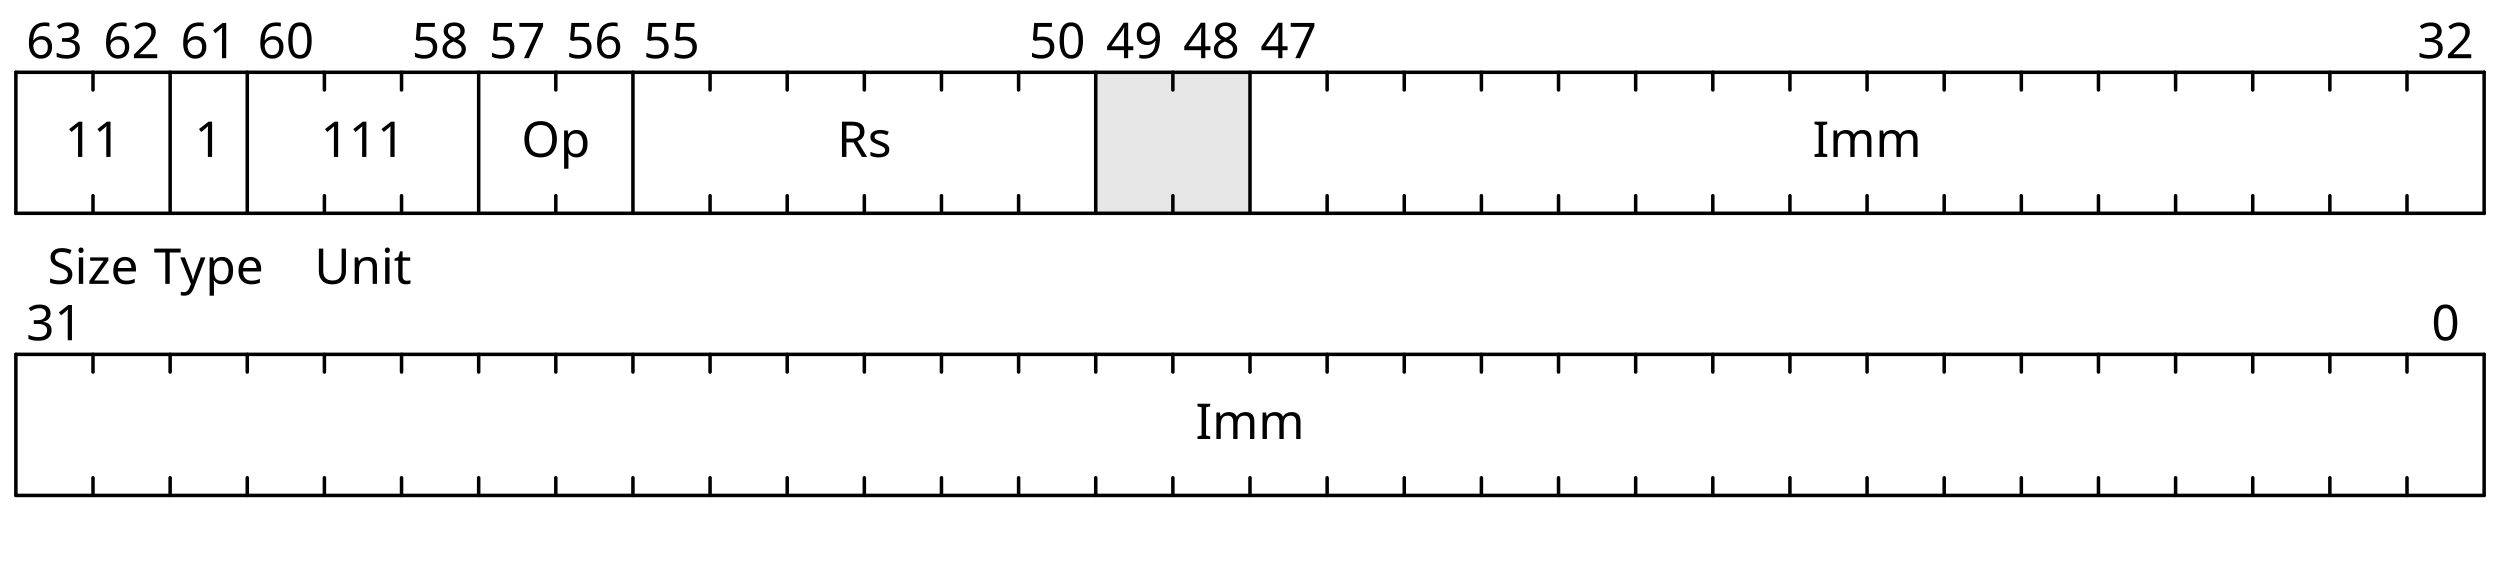
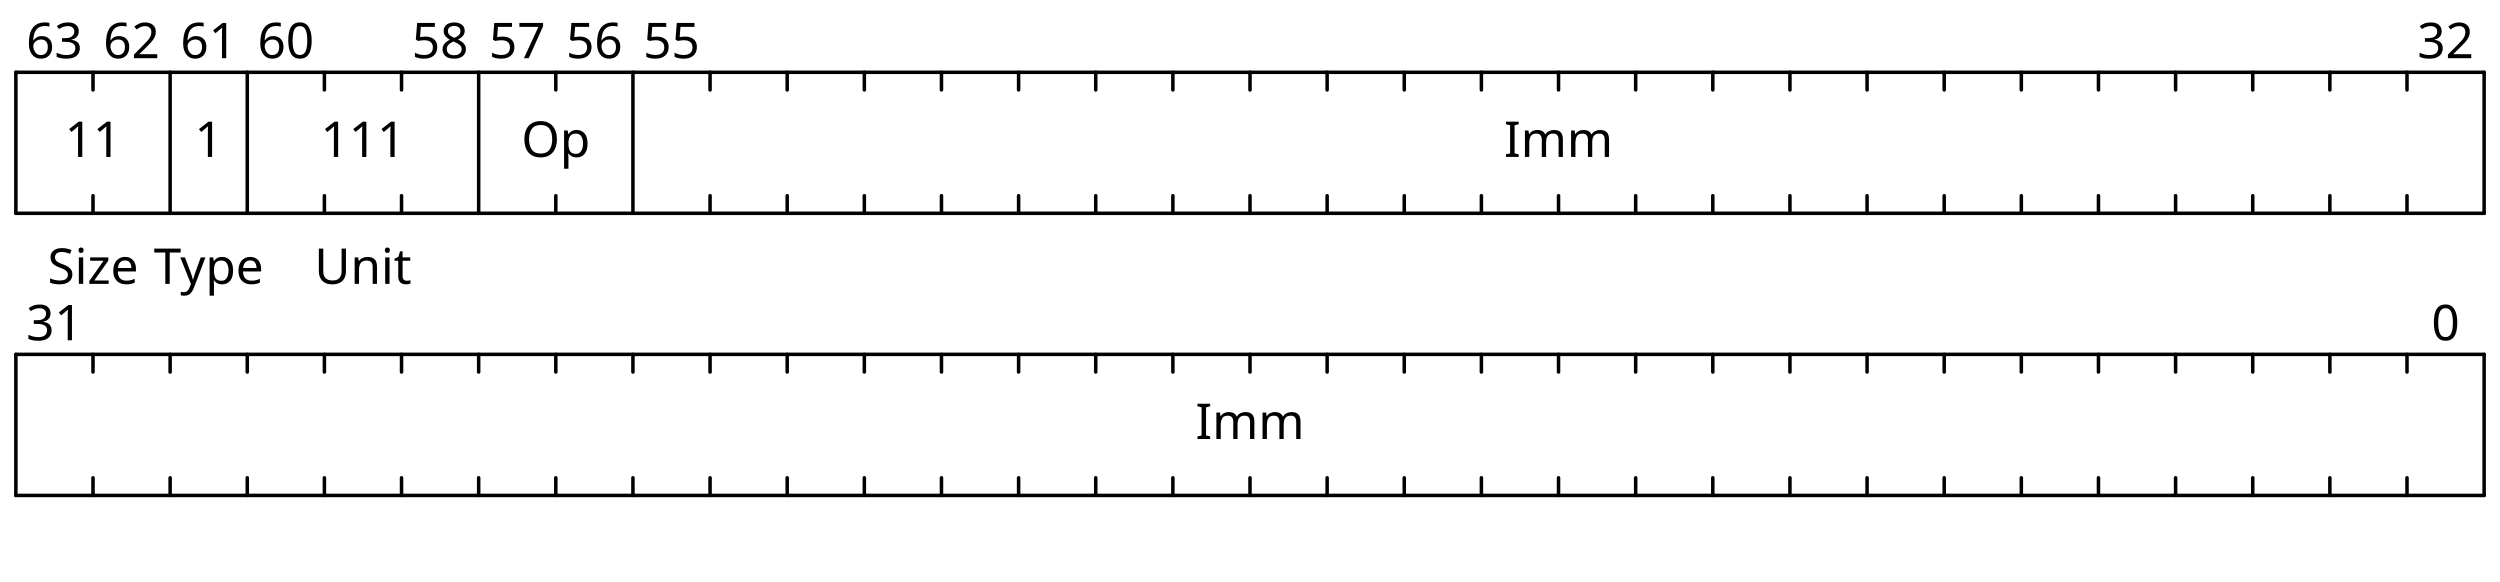
<svg xmlns="http://www.w3.org/2000/svg" width="709" height="165" viewBox="0 0 709 165">
  <g transform="translate(4.5,80.5)">
    <g stroke="black" stroke-width="1" stroke-linecap="round" transform="translate(0,20)">
      <line x2="700" />
      <line y2="40" />
      <line x2="700" y1="40" y2="40" />
      <line x1="700" x2="700" y2="40" />
      <line x1="678.125" x2="678.125" y2="5" />
      <line x1="678.125" x2="678.125" y1="35" y2="40" />
      <line x1="656.25" x2="656.25" y2="5" />
      <line x1="656.25" x2="656.25" y1="35" y2="40" />
      <line x1="634.375" x2="634.375" y2="5" />
      <line x1="634.375" x2="634.375" y1="35" y2="40" />
      <line x1="612.5" x2="612.5" y2="5" />
      <line x1="612.5" x2="612.5" y1="35" y2="40" />
      <line x1="590.625" x2="590.625" y2="5" />
      <line x1="590.625" x2="590.625" y1="35" y2="40" />
      <line x1="568.75" x2="568.75" y2="5" />
      <line x1="568.75" x2="568.75" y1="35" y2="40" />
      <line x1="546.875" x2="546.875" y2="5" />
      <line x1="546.875" x2="546.875" y1="35" y2="40" />
      <line x1="525" x2="525" y2="5" />
      <line x1="525" x2="525" y1="35" y2="40" />
      <line x1="503.125" x2="503.125" y2="5" />
      <line x1="503.125" x2="503.125" y1="35" y2="40" />
      <line x1="481.25" x2="481.25" y2="5" />
      <line x1="481.25" x2="481.25" y1="35" y2="40" />
      <line x1="459.375" x2="459.375" y2="5" />
      <line x1="459.375" x2="459.375" y1="35" y2="40" />
      <line x1="437.5" x2="437.5" y2="5" />
      <line x1="437.5" x2="437.5" y1="35" y2="40" />
      <line x1="415.625" x2="415.625" y2="5" />
      <line x1="415.625" x2="415.625" y1="35" y2="40" />
      <line x1="393.75" x2="393.75" y2="5" />
      <line x1="393.75" x2="393.75" y1="35" y2="40" />
      <line x1="371.875" x2="371.875" y2="5" />
      <line x1="371.875" x2="371.875" y1="35" y2="40" />
      <line x1="350" x2="350" y2="5" />
      <line x1="350" x2="350" y1="35" y2="40" />
      <line x1="328.125" x2="328.125" y2="5" />
      <line x1="328.125" x2="328.125" y1="35" y2="40" />
      <line x1="306.25" x2="306.25" y2="5" />
      <line x1="306.25" x2="306.25" y1="35" y2="40" />
      <line x1="284.375" x2="284.375" y2="5" />
      <line x1="284.375" x2="284.375" y1="35" y2="40" />
      <line x1="262.5" x2="262.5" y2="5" />
      <line x1="262.5" x2="262.5" y1="35" y2="40" />
      <line x1="240.625" x2="240.625" y2="5" />
      <line x1="240.625" x2="240.625" y1="35" y2="40" />
      <line x1="218.75" x2="218.75" y2="5" />
      <line x1="218.75" x2="218.75" y1="35" y2="40" />
      <line x1="196.875" x2="196.875" y2="5" />
      <line x1="196.875" x2="196.875" y1="35" y2="40" />
      <line x1="175" x2="175" y2="5" />
      <line x1="175" x2="175" y1="35" y2="40" />
      <line x1="153.125" x2="153.125" y2="5" />
      <line x1="153.125" x2="153.125" y1="35" y2="40" />
      <line x1="131.25" x2="131.25" y2="5" />
      <line x1="131.25" x2="131.25" y1="35" y2="40" />
      <line x1="109.375" x2="109.375" y2="5" />
      <line x1="109.375" x2="109.375" y1="35" y2="40" />
      <line x1="87.5" x2="87.5" y2="5" />
      <line x1="87.5" x2="87.5" y1="35" y2="40" />
      <line x1="65.625" x2="65.625" y2="5" />
      <line x1="65.625" x2="65.625" y1="35" y2="40" />
      <line x1="43.75" x2="43.75" y2="5" />
      <line x1="43.75" x2="43.75" y1="35" y2="40" />
      <line x1="21.875" x2="21.875" y2="5" />
      <line x1="21.875" x2="21.875" y1="35" y2="40" />
    </g>
    <g text-anchor="middle">
      <g>
        <g transform="translate(0,20)" />
        <g transform="translate(10.9375,16)">
          <text x="678.125" font-size="14" font-family="sans-serif" font-weight="normal">0</text>
          <text x="0" font-size="14" font-family="sans-serif" font-weight="normal">31</text>
        </g>
        <g transform="translate(10.9375,44)">
          <text x="339.062" font-size="14" font-family="sans-serif" font-weight="normal">
            <tspan>Imm</tspan>
          </text>
        </g>
        <g transform="translate(10.9375,80)" />
      </g>
    </g>
  </g>
  <g transform="translate(4.5,0.5)">
    <g stroke="black" stroke-width="1" stroke-linecap="round" transform="translate(0,20)">
      <line x2="700" />
      <line y2="40" />
      <line x2="700" y1="40" y2="40" />
      <line x1="700" x2="700" y2="40" />
      <line x1="678.125" x2="678.125" y2="5" />
      <line x1="678.125" x2="678.125" y1="35" y2="40" />
      <line x1="656.25" x2="656.25" y2="5" />
      <line x1="656.25" x2="656.25" y1="35" y2="40" />
      <line x1="634.375" x2="634.375" y2="5" />
      <line x1="634.375" x2="634.375" y1="35" y2="40" />
      <line x1="612.5" x2="612.5" y2="5" />
      <line x1="612.5" x2="612.5" y1="35" y2="40" />
      <line x1="590.625" x2="590.625" y2="5" />
      <line x1="590.625" x2="590.625" y1="35" y2="40" />
      <line x1="568.75" x2="568.75" y2="5" />
      <line x1="568.75" x2="568.75" y1="35" y2="40" />
      <line x1="546.875" x2="546.875" y2="5" />
      <line x1="546.875" x2="546.875" y1="35" y2="40" />
      <line x1="525" x2="525" y2="5" />
      <line x1="525" x2="525" y1="35" y2="40" />
      <line x1="503.125" x2="503.125" y2="5" />
      <line x1="503.125" x2="503.125" y1="35" y2="40" />
      <line x1="481.25" x2="481.25" y2="5" />
      <line x1="481.25" x2="481.25" y1="35" y2="40" />
      <line x1="459.375" x2="459.375" y2="5" />
      <line x1="459.375" x2="459.375" y1="35" y2="40" />
      <line x1="437.5" x2="437.5" y2="5" />
      <line x1="437.5" x2="437.5" y1="35" y2="40" />
      <line x1="415.625" x2="415.625" y2="5" />
      <line x1="415.625" x2="415.625" y1="35" y2="40" />
      <line x1="393.75" x2="393.75" y2="5" />
      <line x1="393.75" x2="393.75" y1="35" y2="40" />
      <line x1="371.875" x2="371.875" y2="5" />
      <line x1="371.875" x2="371.875" y1="35" y2="40" />
-       <line x1="350" x2="350" y2="40" />
+       <line x1="350" x2="350" y2="5" />
+       <line x1="350" x2="350" y1="35" y2="40" />
      <line x1="328.125" x2="328.125" y2="5" />
      <line x1="328.125" x2="328.125" y1="35" y2="40" />
-       <line x1="306.25" x2="306.25" y2="40" />
+       <line x1="306.25" x2="306.25" y2="5" />
+       <line x1="306.25" x2="306.25" y1="35" y2="40" />
      <line x1="284.375" x2="284.375" y2="5" />
      <line x1="284.375" x2="284.375" y1="35" y2="40" />
      <line x1="262.5" x2="262.5" y2="5" />
      <line x1="262.5" x2="262.5" y1="35" y2="40" />
      <line x1="240.625" x2="240.625" y2="5" />
      <line x1="240.625" x2="240.625" y1="35" y2="40" />
      <line x1="218.75" x2="218.75" y2="5" />
      <line x1="218.75" x2="218.75" y1="35" y2="40" />
      <line x1="196.875" x2="196.875" y2="5" />
      <line x1="196.875" x2="196.875" y1="35" y2="40" />
      <line x1="175" x2="175" y2="40" />
      <line x1="153.125" x2="153.125" y2="5" />
      <line x1="153.125" x2="153.125" y1="35" y2="40" />
      <line x1="131.25" x2="131.25" y2="40" />
      <line x1="109.375" x2="109.375" y2="5" />
      <line x1="109.375" x2="109.375" y1="35" y2="40" />
      <line x1="87.5" x2="87.5" y2="5" />
      <line x1="87.5" x2="87.5" y1="35" y2="40" />
      <line x1="65.625" x2="65.625" y2="40" />
      <line x1="43.75" x2="43.75" y2="40" />
      <line x1="21.875" x2="21.875" y2="5" />
      <line x1="21.875" x2="21.875" y1="35" y2="40" />
    </g>
    <g text-anchor="middle">
      <g>
-         <g transform="translate(0,20)">
-           <rect style="fill-opacity:0.1" x="306.25" y="0" width="43.75" height="40" />
-         </g>
+         <g transform="translate(0,20)" />
        <g transform="translate(10.9375,16)">
          <text x="678.125" font-size="14" font-family="sans-serif" font-weight="normal">32</text>
-           <text x="350" font-size="14" font-family="sans-serif" font-weight="normal">47</text>
-           <text x="328.125" font-size="14" font-family="sans-serif" font-weight="normal">48</text>
-           <text x="306.25" font-size="14" font-family="sans-serif" font-weight="normal">49</text>
-           <text x="284.375" font-size="14" font-family="sans-serif" font-weight="normal">50</text>
          <text x="175" font-size="14" font-family="sans-serif" font-weight="normal">55</text>
          <text x="153.125" font-size="14" font-family="sans-serif" font-weight="normal">56</text>
          <text x="131.25" font-size="14" font-family="sans-serif" font-weight="normal">57</text>
          <text x="109.375" font-size="14" font-family="sans-serif" font-weight="normal">58</text>
          <text x="65.625" font-size="14" font-family="sans-serif" font-weight="normal">60</text>
          <text x="43.75" font-size="14" font-family="sans-serif" font-weight="normal">61</text>
          <text x="21.875" font-size="14" font-family="sans-serif" font-weight="normal">62</text>
          <text x="0" font-size="14" font-family="sans-serif" font-weight="normal">63</text>
        </g>
        <g transform="translate(10.9375,44)">
-           <text x="514.062" font-size="14" font-family="sans-serif" font-weight="normal">
+           <text x="426.562" font-size="14" font-family="sans-serif" font-weight="normal">
            <tspan>Imm</tspan>
-           </text>
-           <text x="229.688" font-size="14" font-family="sans-serif" font-weight="normal">
-             <tspan>Rs</tspan>
          </text>
          <text x="142.188" font-size="14" font-family="sans-serif" font-weight="normal">
            <tspan>Op</tspan>
          </text>
          <text x="87.5" font-size="14" font-family="sans-serif" font-weight="normal">
            <tspan>111</tspan>
          </text>
          <text x="43.75" font-size="14" font-family="sans-serif" font-weight="normal">
            <tspan>1</tspan>
          </text>
          <text x="10.938" font-size="14" font-family="sans-serif" font-weight="normal">
            <tspan>11</tspan>
          </text>
        </g>
        <g transform="translate(10.9375,80)">
          <text x="87.5" font-size="14" font-family="sans-serif" font-weight="normal">
            <tspan>Unit</tspan>
          </text>
          <text x="43.75" font-size="14" font-family="sans-serif" font-weight="normal">
            <tspan>Type</tspan>
          </text>
          <text x="10.938" font-size="14" font-family="sans-serif" font-weight="normal">
            <tspan>Size</tspan>
          </text>
        </g>
      </g>
    </g>
  </g>
</svg>
